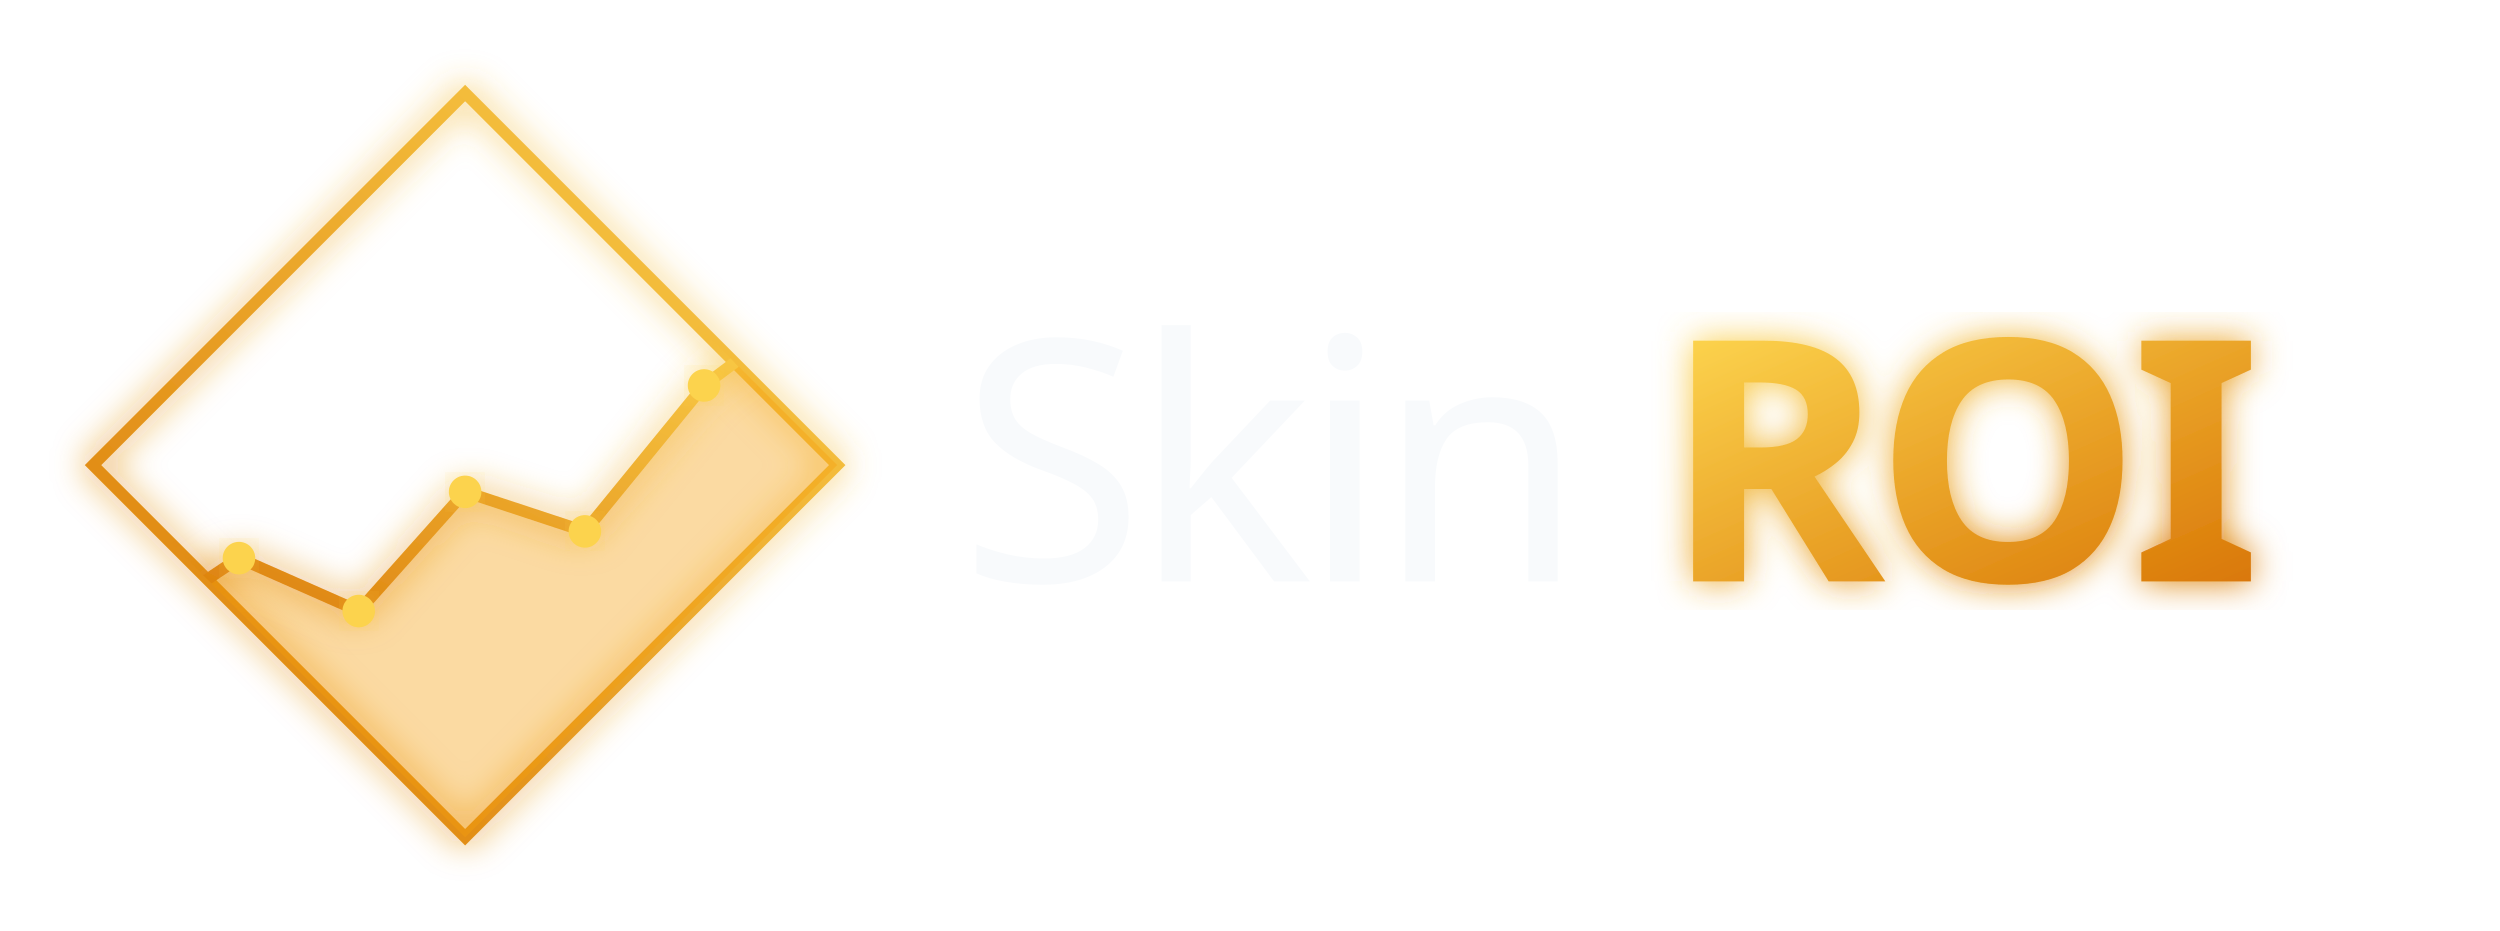
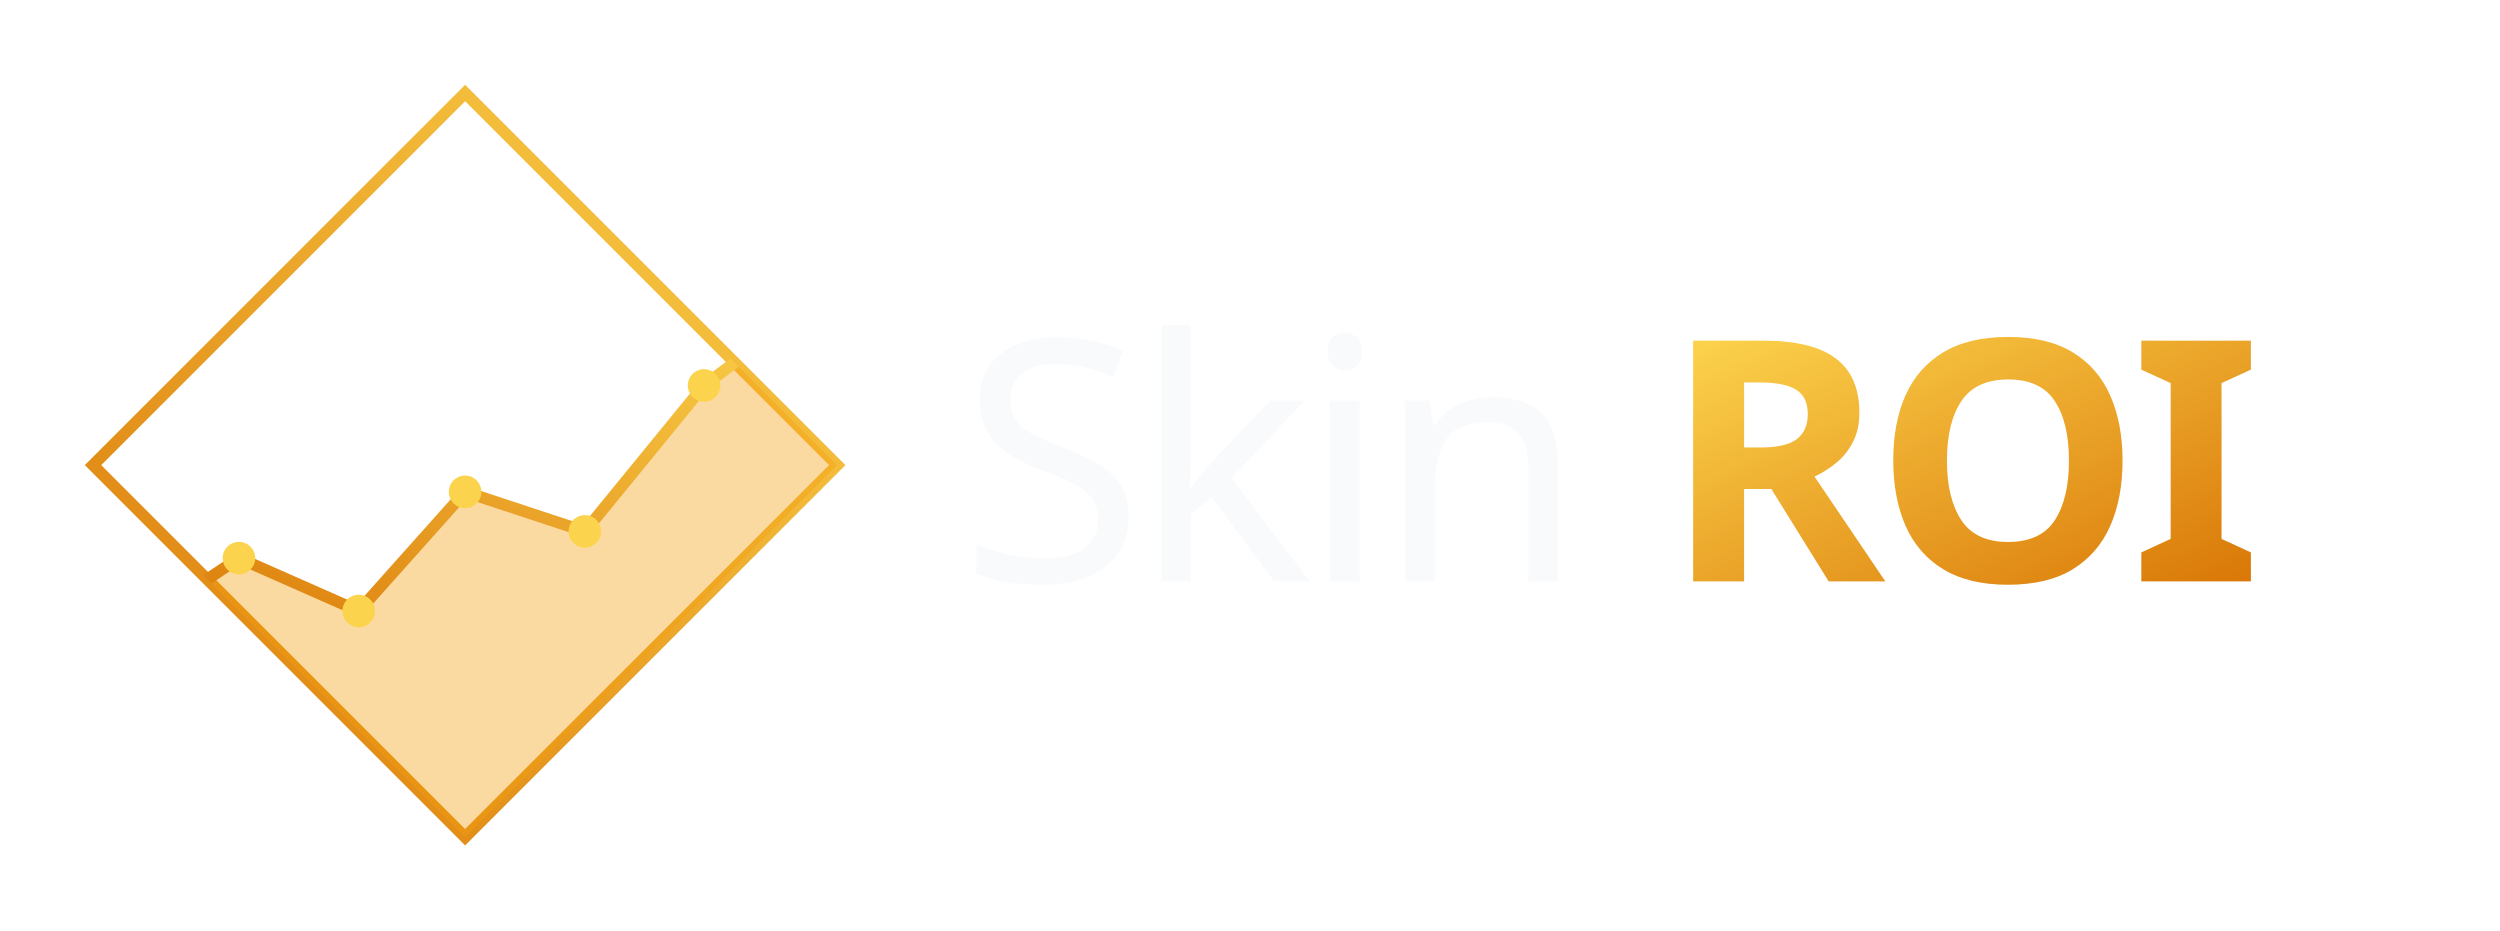
- <svg xmlns="http://www.w3.org/2000/svg" id="logo-primary" viewBox="0 0 430 160" width="430" height="160" data-fg-d3bl2="0.8:1.12557:/src/app/App.tsx:22:7:665:3091:e:svg:etxtetxtetxtetxtxtxtetxte" data-fgid-d3bl2=":r1:">
-   <defs data-fg-d3bl3="0.8:1.12557:/src/app/App.tsx:29:9:826:1100:e:defs:etetetete">
-     <clipPath id="diamond-clip" data-fg-d3bl4="0.8:1.12557:/src/app/App.tsx:30:11:843:109:e:clipPath:e">
-       <polygon points="80,16 144,80 80,144 16,80" data-fg-d3bl5="0.8:1.12557:/src/app/App.tsx:31:13:884:46:e:polygon" />
+ <svg xmlns="http://www.w3.org/2000/svg" id="logo-primary" viewBox="0 0 430 160" width="430" height="160" data-fg-d3bl3="0.8:16.2097:/src/app/App.tsx:30:9:941:2463:e:svg:etxtetxtetxtetxtxtxtetxte" data-fgid-d3bl3=":r2:">
+   <defs data-fg-d3bl4="0.8:16.2097:/src/app/App.tsx:37:9:1114:575:e:defs:etete">
+     <clipPath id="diamond-clip" data-fg-d3bl5="0.8:16.2097:/src/app/App.tsx:38:11:1131:109:e:clipPath:e">
+       <polygon points="80,16 144,80 80,144 16,80" data-fg-d3bl6="0.8:16.2097:/src/app/App.tsx:39:13:1172:46:e:polygon" />
    </clipPath>
-     <linearGradient id="gold-grad" x1="0%" y1="100%" x2="100%" y2="0%" data-fg-d3bl6="0.8:1.12557:/src/app/App.tsx:33:11:963:203:e:linearGradient:ete">
-       <stop offset="0%" stop-color="#D97706" data-fg-d3bl7="0.8:1.12557:/src/app/App.tsx:34:13:1043:40:e:stop" />
-       <stop offset="100%" stop-color="#FCD34D" data-fg-d3bl8="0.8:1.12557:/src/app/App.tsx:35:13:1096:42:e:stop" />
+     <linearGradient id="gold-grad" x1="0%" y1="100%" x2="100%" y2="0%" data-fg-d3bl7="0.8:16.2097:/src/app/App.tsx:41:11:1251:203:e:linearGradient:ete">
+       <stop offset="0%" stop-color="#D97706" data-fg-d3bl8="0.8:16.2097:/src/app/App.tsx:42:13:1331:40:e:stop" />
+       <stop offset="100%" stop-color="#FCD34D" data-fg-d3bl9="0.8:16.2097:/src/app/App.tsx:43:13:1384:42:e:stop" />
    </linearGradient>
-     <linearGradient id="gold-grad-text" x1="0%" y1="0%" x2="100%" y2="100%" data-fg-d3bl9="0.8:1.12557:/src/app/App.tsx:37:11:1177:208:e:linearGradient:ete">
-       <stop offset="0%" stop-color="#FCD34D" data-fg-d3bl10="0.8:1.12557:/src/app/App.tsx:38:13:1262:40:e:stop" />
-       <stop offset="100%" stop-color="#D97706" data-fg-d3bl11="0.8:1.12557:/src/app/App.tsx:39:13:1315:42:e:stop" />
+     <linearGradient id="gold-grad-text" x1="0%" y1="0%" x2="100%" y2="100%" data-fg-d3bl10="0.8:16.2097:/src/app/App.tsx:45:11:1465:208:e:linearGradient:ete">
+       <stop offset="0%" stop-color="#FCD34D" data-fg-d3bl11="0.8:16.2097:/src/app/App.tsx:46:13:1550:40:e:stop" />
+       <stop offset="100%" stop-color="#D97706" data-fg-d3bl12="0.8:16.2097:/src/app/App.tsx:47:13:1603:42:e:stop" />
    </linearGradient>
-     <filter id="glow" data-fg-d3bl12="0.8:1.12557:/src/app/App.tsx:41:11:1396:248:e:filter:ete">
-       <feGaussianBlur stdDeviation="3" result="coloredBlur" data-fg-d3bl13="0.8:1.12557:/src/app/App.tsx:42:13:1427:56:e:feGaussianBlur" />
-       <feMerge data-fg-d3bl14="0.8:1.12557:/src/app/App.tsx:43:13:1496:128:e:feMerge:ete">
-         <feMergeNode in="coloredBlur" data-fg-d3bl15="0.8:1.12557:/src/app/App.tsx:44:15:1520:32:e:feMergeNode" />
-         <feMergeNode in="SourceGraphic" data-fg-d3bl16="0.8:1.12557:/src/app/App.tsx:45:15:1567:34:e:feMergeNode" />
-       </feMerge>
-     </filter>
-     <filter id="glow-strong" data-fg-d3bl17="0.8:1.12557:/src/app/App.tsx:48:11:1655:255:e:filter:ete">
-       <feGaussianBlur stdDeviation="4" result="coloredBlur" data-fg-d3bl18="0.8:1.12557:/src/app/App.tsx:49:13:1693:56:e:feGaussianBlur" />
-       <feMerge data-fg-d3bl19="0.8:1.12557:/src/app/App.tsx:50:13:1762:128:e:feMerge:ete">
-         <feMergeNode in="coloredBlur" data-fg-d3bl20="0.8:1.12557:/src/app/App.tsx:51:15:1786:32:e:feMergeNode" />
-         <feMergeNode in="SourceGraphic" data-fg-d3bl21="0.8:1.12557:/src/app/App.tsx:52:15:1833:34:e:feMergeNode" />
-       </feMerge>
-     </filter>
  </defs>
-   <polygon points="80,16 144,80 80,144 16,80" fill="none" stroke="url(#gold-grad)" stroke-width="2" data-fg-d3bl23="0.8:1.12557:/src/app/App.tsx:58:9:1966:177:e:polygon" filter="url(#glow)" />
-   <path d="M 20.6,109.7 L 41.1,96 L 61.7,105.1 L 80,84.6 L 100.6,91.4 L 121.1,66.3 L 139.4,52.6 L 200,0 L 200,200 L 20.6,200 Z" fill="#F59E0B" fill-opacity="0.38" clip-path="url(#diamond-clip)" data-fg-d3bl25="0.8:1.12557:/src/app/App.tsx:67:9:2206:240:e:path" />
-   <polyline points="20.6,109.7 41.1,96 61.7,105.1 80,84.6 100.6,91.4 121.1,66.3 139.4,52.6" fill="none" stroke="url(#gold-grad)" stroke-width="2" stroke-linecap="round" stroke-linejoin="round" clip-path="url(#diamond-clip)" data-fg-d3bl27="0.8:1.12557:/src/app/App.tsx:75:9:2504:328:e:polyline" filter="url(#glow)" />
-   <circle cx="20.6" cy="109.7" r="2.8" fill="#FCD34D" clip-path="url(#diamond-clip)" data-fg-d3bl30="0.8:1.12557:/src/app/App.tsx:88:11:3006:114:e:circle" filter="url(#glow-strong)" />
-   <circle cx="41.1" cy="96" r="2.8" fill="#FCD34D" clip-path="url(#diamond-clip)" data-fg-d3bl30="0.8:1.12557:/src/app/App.tsx:88:11:3006:114:e:circle" filter="url(#glow-strong)" />
-   <circle cx="61.7" cy="105.1" r="2.8" fill="#FCD34D" clip-path="url(#diamond-clip)" data-fg-d3bl30="0.8:1.12557:/src/app/App.tsx:88:11:3006:114:e:circle" filter="url(#glow-strong)" />
-   <circle cx="80" cy="84.6" r="2.8" fill="#FCD34D" clip-path="url(#diamond-clip)" data-fg-d3bl30="0.8:1.12557:/src/app/App.tsx:88:11:3006:114:e:circle" filter="url(#glow-strong)" />
-   <circle cx="100.6" cy="91.4" r="2.8" fill="#FCD34D" clip-path="url(#diamond-clip)" data-fg-d3bl30="0.8:1.12557:/src/app/App.tsx:88:11:3006:114:e:circle" filter="url(#glow-strong)" />
-   <circle cx="121.1" cy="66.3" r="2.8" fill="#FCD34D" clip-path="url(#diamond-clip)" data-fg-d3bl30="0.8:1.12557:/src/app/App.tsx:88:11:3006:114:e:circle" filter="url(#glow-strong)" />
-   <circle cx="139.4" cy="52.6" r="2.8" fill="#FCD34D" clip-path="url(#diamond-clip)" data-fg-d3bl30="0.8:1.12557:/src/app/App.tsx:88:11:3006:114:e:circle" filter="url(#glow-strong)" />
-   <text x="165" y="100" font-family="'Space Grotesk', sans-serif" font-size="58" font-weight="500" fill="#F8FAFC" letter-spacing="-2" data-fg-d3bl32="0.8:1.12557:/src/app/App.tsx:92:9:3175:238:e:text:t">Skin</text>
-   <text x="286" y="100" font-family="'Space Grotesk', sans-serif" font-size="58" font-weight="700" fill="url(#gold-grad-text)" letter-spacing="-2" data-fg-d3bl35="0.8:1.12557:/src/app/App.tsx:105:9:3463:280:e:text:t" filter="url(#glow)">ROI</text>
+   <polygon points="80,16 144,80 80,144 16,80" fill="none" stroke="url(#gold-grad)" stroke-width="2" data-fg-d3bl14="0.8:16.2097:/src/app/App.tsx:52:9:1729:147:e:polygon" />
+   <path d="M 20.6,109.7 L 41.1,96 L 61.7,105.1 L 80,84.6 L 100.6,91.4 L 121.1,66.3 L 139.4,52.6 L 200,0 L 200,200 L 20.6,200 Z" fill="#F59E0B" fill-opacity="0.38" clip-path="url(#diamond-clip)" data-fg-d3bl16="0.8:16.2097:/src/app/App.tsx:60:9:1939:240:e:path" />
+   <polyline points="20.6,109.7 41.1,96 61.7,105.1 80,84.6 100.6,91.4 121.1,66.3 139.4,52.6" fill="none" stroke="url(#gold-grad)" stroke-width="2" stroke-linecap="round" stroke-linejoin="round" clip-path="url(#diamond-clip)" data-fg-d3bl18="0.8:16.2097:/src/app/App.tsx:68:9:2237:298:e:polyline" />
+   <circle cx="20.6" cy="109.7" r="2.8" fill="#FCD34D" clip-path="url(#diamond-clip)" data-fg-d3bl21="0.8:16.2097:/src/app/App.tsx:80:11:2709:87:e:circle" />
+   <circle cx="41.1" cy="96" r="2.8" fill="#FCD34D" clip-path="url(#diamond-clip)" data-fg-d3bl21="0.8:16.2097:/src/app/App.tsx:80:11:2709:87:e:circle" />
+   <circle cx="61.7" cy="105.1" r="2.8" fill="#FCD34D" clip-path="url(#diamond-clip)" data-fg-d3bl21="0.8:16.2097:/src/app/App.tsx:80:11:2709:87:e:circle" />
+   <circle cx="80" cy="84.6" r="2.8" fill="#FCD34D" clip-path="url(#diamond-clip)" data-fg-d3bl21="0.8:16.2097:/src/app/App.tsx:80:11:2709:87:e:circle" />
+   <circle cx="100.6" cy="91.4" r="2.8" fill="#FCD34D" clip-path="url(#diamond-clip)" data-fg-d3bl21="0.8:16.2097:/src/app/App.tsx:80:11:2709:87:e:circle" />
+   <circle cx="121.1" cy="66.3" r="2.8" fill="#FCD34D" clip-path="url(#diamond-clip)" data-fg-d3bl21="0.8:16.2097:/src/app/App.tsx:80:11:2709:87:e:circle" />
+   <circle cx="139.4" cy="52.6" r="2.8" fill="#FCD34D" clip-path="url(#diamond-clip)" data-fg-d3bl21="0.8:16.2097:/src/app/App.tsx:80:11:2709:87:e:circle" />
+   <text x="165" y="100" font-family="'Space Grotesk', sans-serif" font-size="58" font-weight="500" fill="#F8FAFC" letter-spacing="-2" data-fg-d3bl23="0.8:16.2097:/src/app/App.tsx:84:9:2851:238:e:text:t">Skin</text>
+   <text x="286" y="100" font-family="'Space Grotesk', sans-serif" font-size="58" font-weight="700" fill="url(#gold-grad-text)" letter-spacing="-2" data-fg-d3bl26="0.8:16.2097:/src/app/App.tsx:97:9:3139:250:e:text:t">ROI</text>
</svg>
